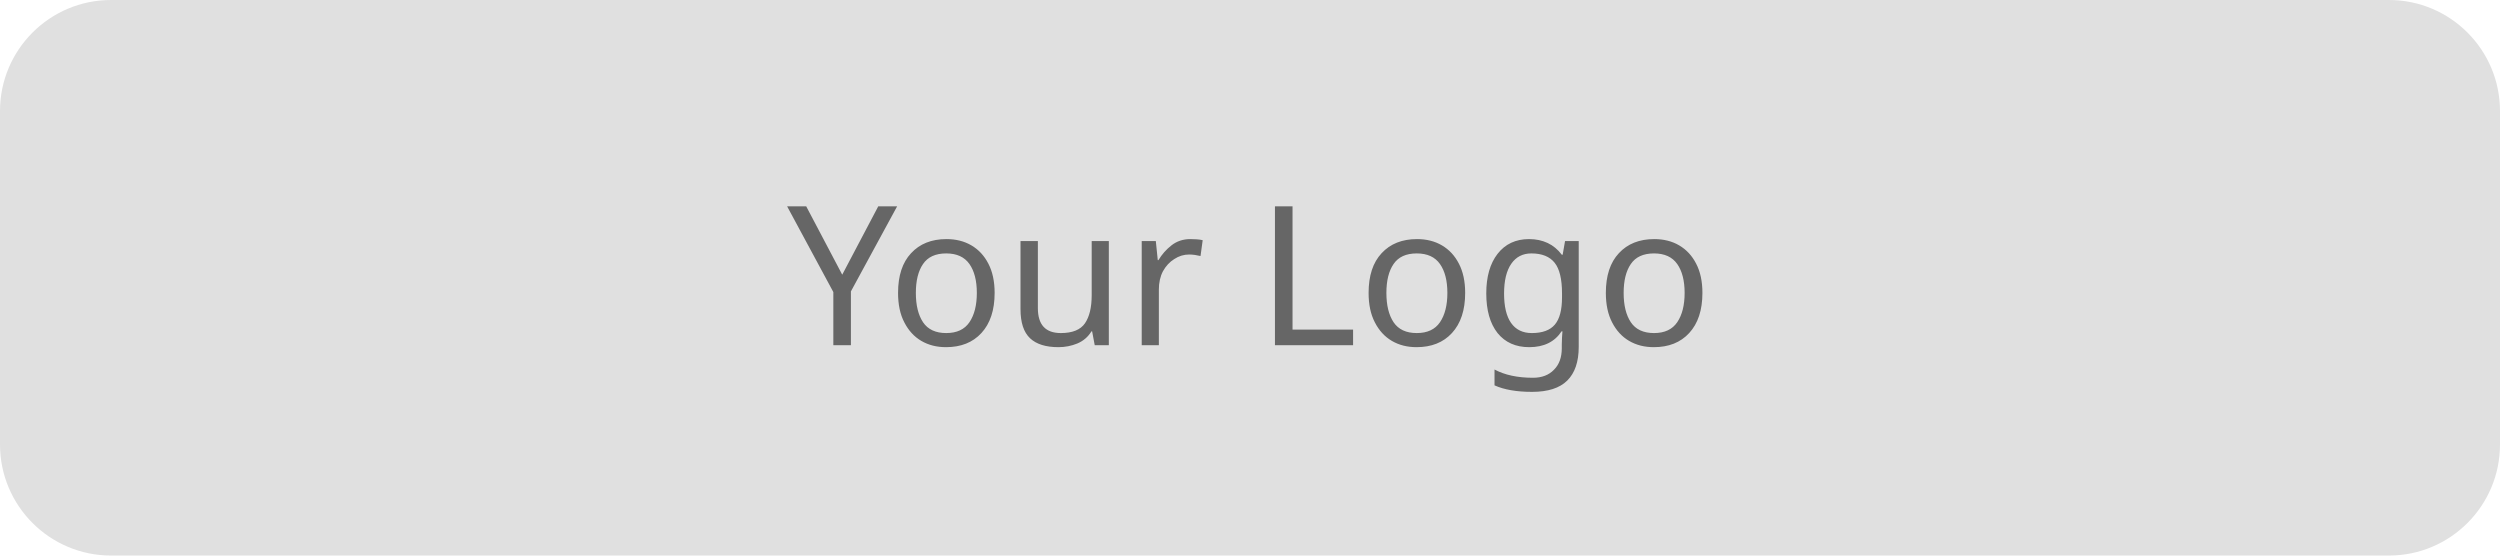
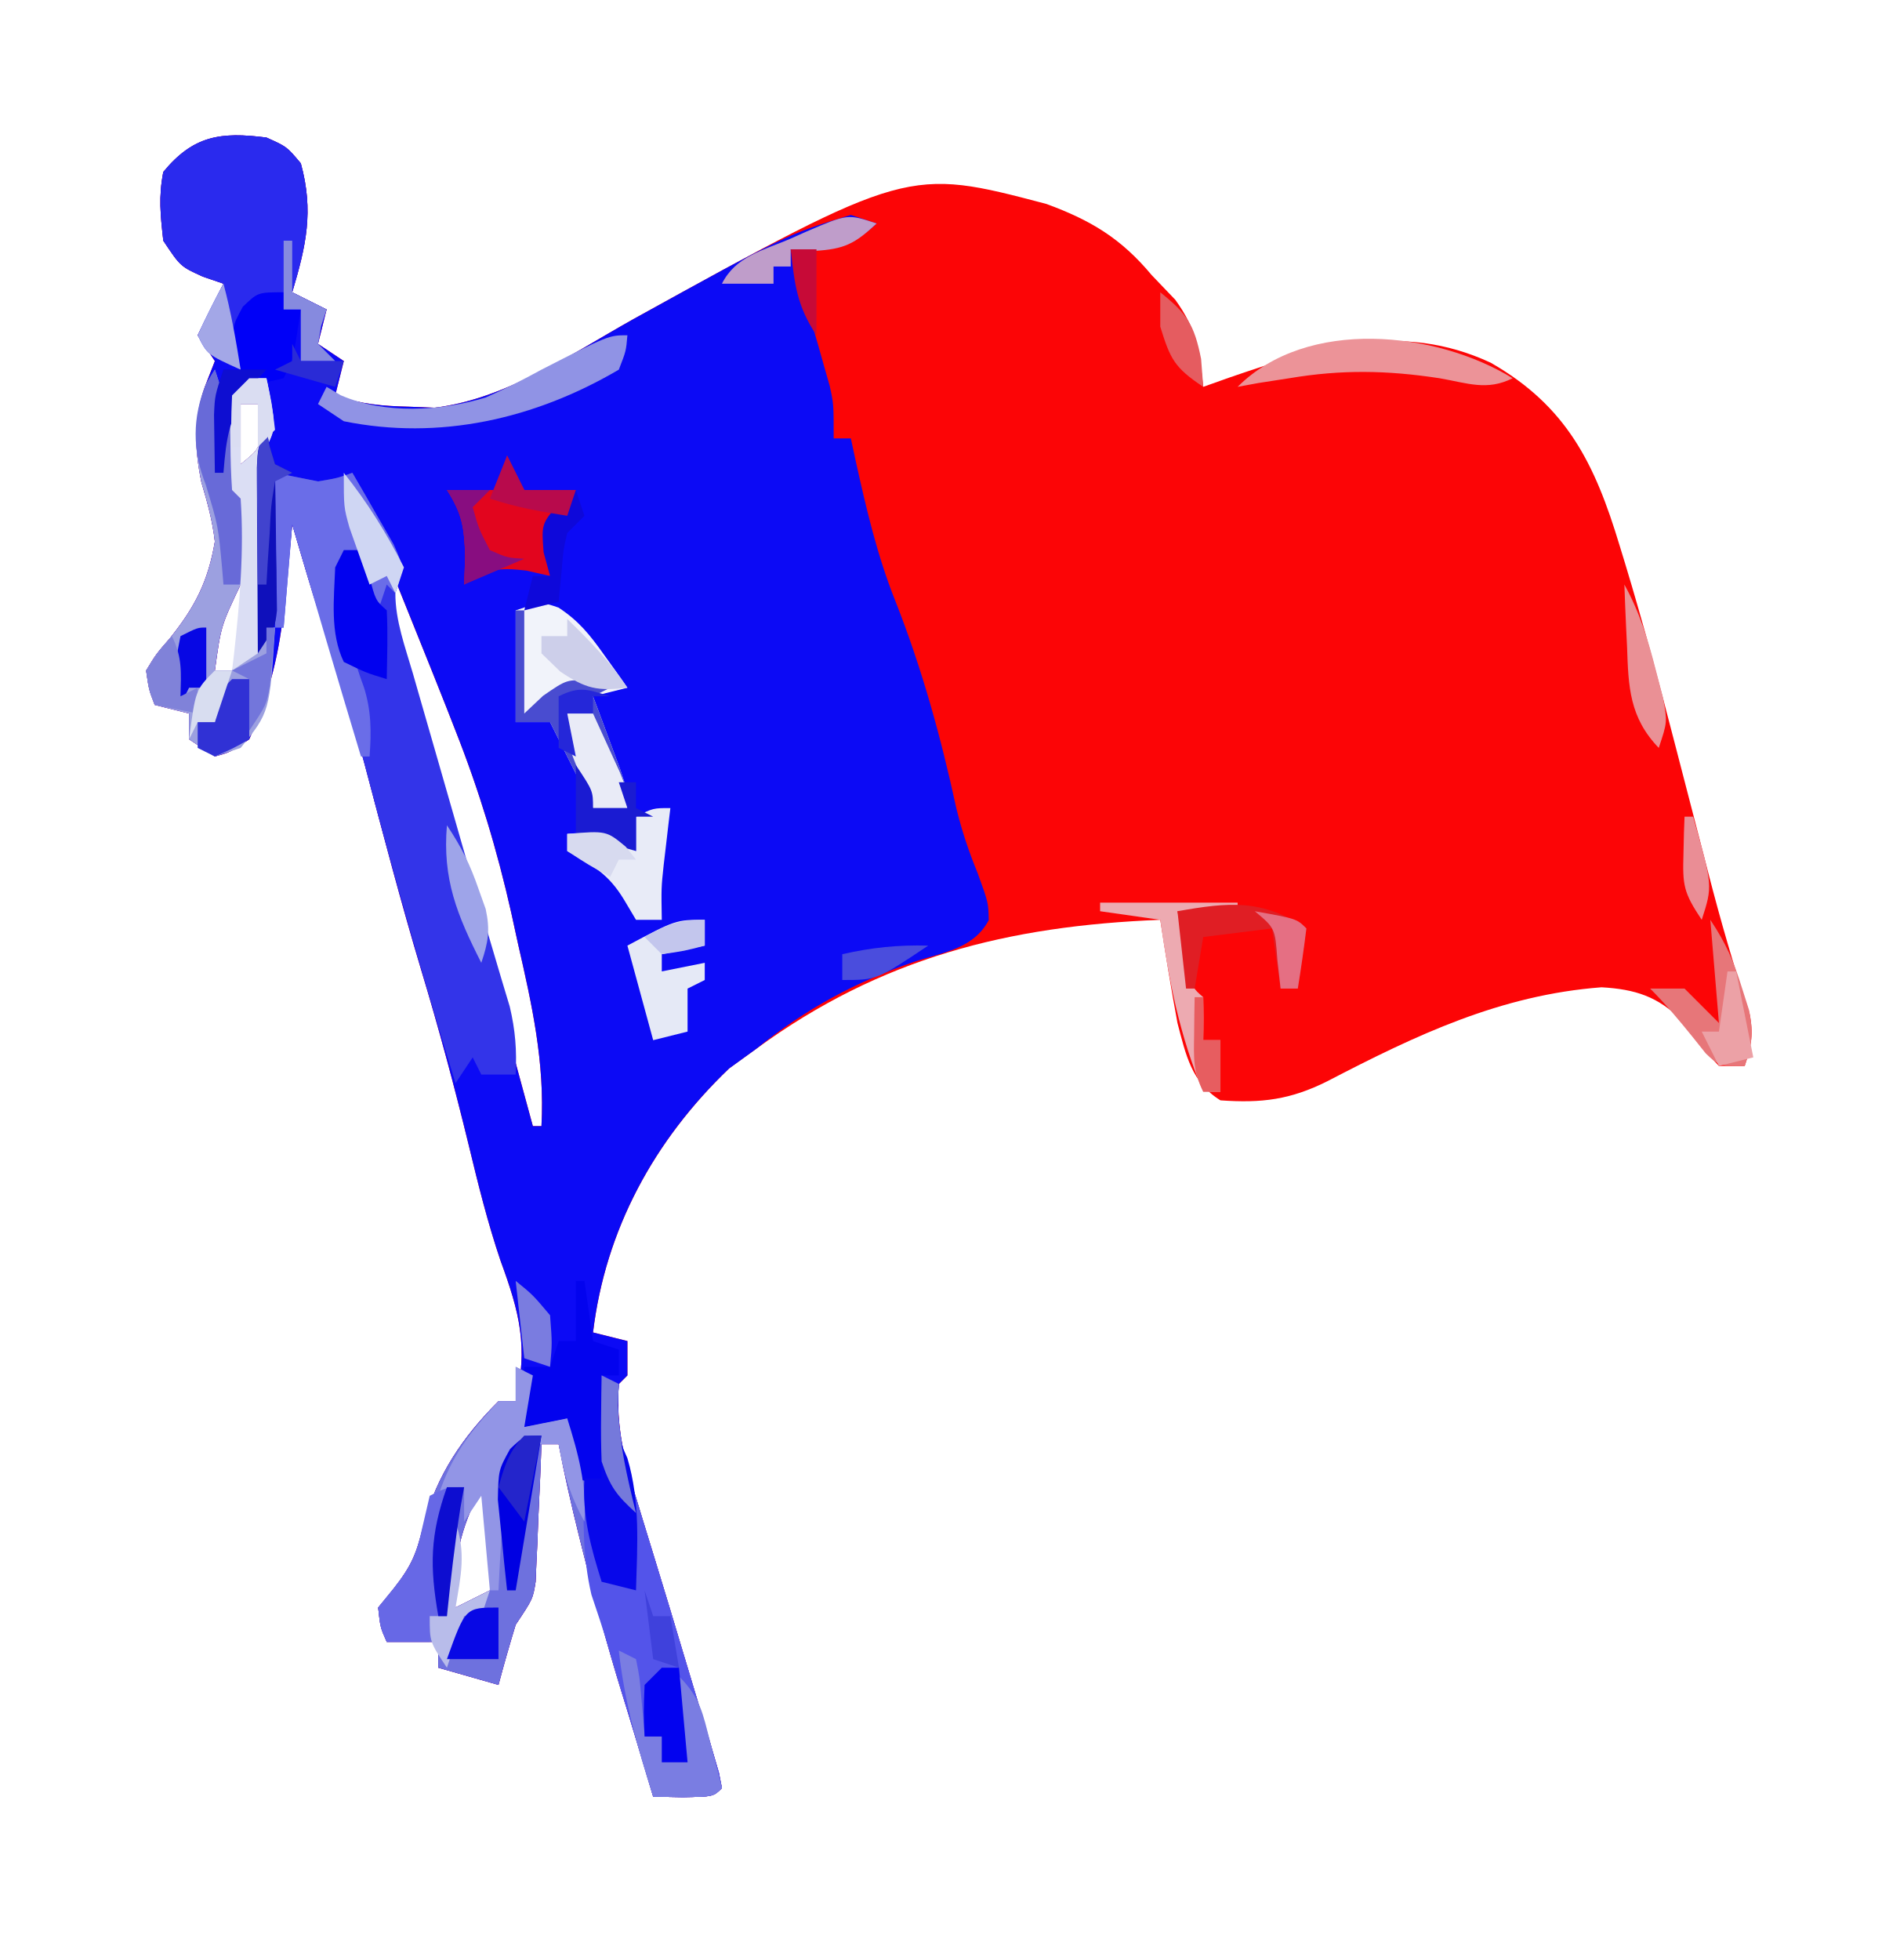
- <svg xmlns="http://www.w3.org/2000/svg" width="180" height="40" viewBox="0 0 180 40" fill="none">
-   <rect width="180" height="40" rx="8" fill="#E0E0E0" />
-   <text x="50%" y="50%" dominant-baseline="middle" text-anchor="middle" font-family="sans-serif" font-size="14" fill="#666666">Your Logo</text>
+ <svg xmlns="http://www.w3.org/2000/svg" version="1.1" width="221" height="228">
+   <path d="M0 0 C2.375 1.062 2.375 1.062 4 3 C5.534 8.587 4.609 12.606 3 18 C4.32 18.66 5.64 19.32 7 20 C6.67 21.32 6.34 22.64 6 24 C6.99 24.66 7.98 25.32 9 26 C8.67 27.32 8.34 28.64 8 30 C11.079 31.026 13.393 31.233 16.625 31.312 C17.607 31.35 18.59 31.387 19.602 31.426 C27.971 30.377 35.446 25.183 42.688 21.125 C74.647 3.486 74.647 3.486 90.746 7.723 C95.898 9.613 99.436 11.723 103 16 C104.361 17.423 104.361 17.423 105.75 18.875 C108.302 22.419 108.536 24.729 109 29 C110.016 28.639 111.032 28.278 112.078 27.906 C122.389 24.372 131.997 21.344 142.438 26.188 C151.291 31.238 154.566 37.931 157.438 47.438 C157.653 48.14 157.868 48.842 158.09 49.566 C160.242 56.663 162.148 63.82 164 71 C164.755 73.92 165.512 76.839 166.27 79.758 C166.784 81.74 167.296 83.722 167.806 85.705 C169.215 91.143 170.748 96.492 172.545 101.815 C173.05 104.24 172.783 105.676 172 108 C171.01 108 170.02 108 169 108 C167.389 106.353 166.08 104.566 164.695 102.727 C161.934 99.915 159.238 99.071 155.344 98.848 C143.611 99.734 133.791 104.393 123.461 109.766 C119.15 111.928 115.805 112.343 111 112 C107.628 109.907 106.977 106.712 106 103 C105.261 99.01 104.61 95.011 104 91 C86.325 91.7 71.503 95.4 57 106 C55.969 106.743 54.938 107.485 53.875 108.25 C45.134 116.611 39.437 127.023 38 139 C39.32 139.33 40.64 139.66 42 140 C42 141.32 42 142.64 42 144 C41.67 144.33 41.34 144.66 41 145 C40.632 149.878 41.674 154.022 43.125 158.625 C43.345 159.348 43.565 160.071 43.792 160.815 C44.268 162.377 44.747 163.938 45.229 165.499 C46.32 169.04 47.385 172.59 48.449 176.14 C48.974 177.894 49.502 179.647 50.032 181.399 C50.274 182.202 50.516 183.005 50.766 183.832 C51.087 184.895 51.087 184.895 51.415 185.98 C51.705 186.98 51.705 186.98 52 188 C52.211 188.725 52.422 189.451 52.64 190.198 C52.759 190.793 52.877 191.387 53 192 C52 193 52 193 48.438 193.062 C47.303 193.042 46.169 193.021 45 193 C44.283 190.61 43.566 188.219 42.852 185.828 C42.333 184.107 41.809 182.388 41.273 180.672 C39.637 175.384 38.219 170.056 36.875 164.688 C36.704 164.005 36.534 163.323 36.358 162.621 C35.486 159.095 34.676 155.569 34 152 C33.34 152 32.68 152 32 152 C31.951 153.265 31.902 154.529 31.852 155.832 C31.777 157.492 31.701 159.152 31.625 160.812 C31.594 161.646 31.563 162.479 31.531 163.338 C31.493 164.14 31.454 164.943 31.414 165.77 C31.383 166.508 31.351 167.246 31.319 168.007 C31 170 31 170 29 173 C28.292 175.321 27.62 177.654 27 180 C24.69 179.34 22.38 178.68 20 178 C20 177.01 20 176.02 20 175 C18.02 175 16.04 175 14 175 C13.25 173.312 13.25 173.312 13 171 C13.578 170.299 14.155 169.597 14.75 168.875 C16.978 166.029 17.476 164.647 18.312 161.25 C19.855 155.544 22.823 151.167 27 147 C27.66 147 28.32 147 29 147 C30.469 140.634 29.464 136.718 27.238 130.652 C25.748 126.257 24.649 121.822 23.562 117.312 C21.889 110.438 20.067 103.646 18.02 96.874 C15.667 89.022 13.586 81.098 11.499 73.171 C10.043 67.689 8.499 62.281 6.656 56.917 C5.809 54.442 5.054 51.945 4.312 49.438 C4.061 48.591 3.81 47.744 3.551 46.871 C3.369 46.254 3.187 45.636 3 45 C2.836 46.702 2.836 46.702 2.668 48.438 C2.508 49.958 2.348 51.479 2.188 53 C2.117 53.744 2.047 54.488 1.975 55.254 C1.394 60.595 0.179 65.075 -2 70 C-4.188 71.5 -4.188 71.5 -6 72 C-6.99 71.34 -7.98 70.68 -9 70 C-9 69.01 -9 68.02 -9 67 C-10.32 66.67 -11.64 66.34 -13 66 C-13.676 64.238 -13.676 64.238 -14 62 C-12.855 60.105 -12.855 60.105 -11.188 58.188 C-8.304 54.58 -6.787 51.635 -6 47 C-6.284 44.558 -6.86 42.467 -7.562 40.125 C-8.422 35.949 -8.496 32.213 -6.875 28.25 C-6.586 27.508 -6.298 26.765 -6 26 C-6.66 25.01 -7.32 24.02 -8 23 C-7.01 21.02 -6.02 19.04 -5 17 C-5.784 16.732 -6.567 16.464 -7.375 16.188 C-10 15 -10 15 -12 12 C-12.335 8.984 -12.56 6.901 -12 4 C-8.498 -0.245 -5.335 -0.679 0 0 Z M-3 31 C-3 33.31 -3 35.62 -3 38 C-0.713 36.161 -0.713 36.161 -0.875 33.375 C-0.937 32.199 -0.937 32.199 -1 31 C-1.66 31 -2.32 31 -3 31 Z M13 49 C14.377 56.852 16.492 64.38 18.812 72 C19.532 74.395 20.251 76.791 20.969 79.188 C21.491 80.93 21.491 80.93 22.023 82.707 C24.12 89.776 26.064 96.886 28 104 C28.32 105.168 28.639 106.336 28.969 107.539 C29.649 110.025 30.326 112.512 31 115 C31.33 115 31.66 115 32 115 C32.402 107.592 30.898 100.887 29.25 93.688 C28.997 92.528 28.745 91.368 28.484 90.174 C26.842 82.871 24.75 75.958 22 69 C21.648 68.099 21.296 67.199 20.933 66.271 C19.884 63.613 18.82 60.962 17.75 58.312 C17.386 57.408 17.023 56.504 16.648 55.572 C15.767 53.381 14.884 51.19 14 49 C13.67 49 13.34 49 13 49 Z M-3 52 C-5.29 56.812 -5.29 56.812 -6 62 C-5.34 62 -4.68 62 -4 62 C-2.396 58.492 -1.78 55.856 -2 52 C-2.33 52 -2.66 52 -3 52 Z M25 157 C22.566 161.97 21.654 165.346 22 171 C23.32 170.34 24.64 169.68 26 169 C26 165.04 26 161.08 26 157 C25.67 157 25.34 157 25 157 Z " fill="#FC0506" transform="translate(31,16)" />
+   <path d="M0 0 C2.375 1.062 2.375 1.062 4 3 C5.534 8.587 4.609 12.606 3 18 C4.32 18.66 5.64 19.32 7 20 C6.67 21.32 6.34 22.64 6 24 C6.99 24.66 7.98 25.32 9 26 C8.67 27.32 8.34 28.64 8 30 C11.079 31.026 13.393 31.233 16.625 31.312 C17.607 31.35 18.59 31.387 19.602 31.426 C27.971 30.377 35.446 25.183 42.688 21.125 C60.446 11.32 60.446 11.32 68 9 C68.99 9.33 69.98 9.66 71 10 C67.638 13.103 65.474 13.147 61 13 C61.361 14.253 61.722 15.506 62.094 16.797 C62.563 18.448 63.032 20.099 63.5 21.75 C63.858 22.988 63.858 22.988 64.223 24.25 C64.448 25.049 64.674 25.848 64.906 26.672 C65.116 27.405 65.325 28.138 65.541 28.894 C66 31 66 31 66 35 C66.66 35 67.32 35 68 35 C68.182 35.846 68.364 36.691 68.551 37.562 C69.793 43.167 71.053 48.596 73.184 53.93 C76.285 61.795 78.481 69.76 80.27 78.012 C80.916 80.658 81.719 83.047 82.75 85.562 C84 89 84 89 84.043 91.039 C82.306 94.304 78.899 94.761 75.562 95.812 C68.487 98.244 62.859 101.277 57 106 C55.948 106.763 54.896 107.526 53.812 108.312 C45.095 116.643 39.432 127.068 38 139 C39.32 139.33 40.64 139.66 42 140 C42 141.32 42 142.64 42 144 C41.67 144.33 41.34 144.66 41 145 C40.632 149.878 41.674 154.022 43.125 158.625 C43.345 159.348 43.565 160.071 43.792 160.815 C44.268 162.377 44.747 163.938 45.229 165.499 C46.32 169.04 47.385 172.59 48.449 176.14 C48.974 177.894 49.502 179.647 50.032 181.399 C50.274 182.202 50.516 183.005 50.766 183.832 C51.087 184.895 51.087 184.895 51.415 185.98 C51.705 186.98 51.705 186.98 52 188 C52.211 188.725 52.422 189.451 52.64 190.198 C52.759 190.793 52.877 191.387 53 192 C52 193 52 193 48.438 193.062 C47.303 193.042 46.169 193.021 45 193 C44.283 190.61 43.566 188.219 42.852 185.828 C42.333 184.107 41.809 182.388 41.273 180.672 C39.637 175.384 38.219 170.056 36.875 164.688 C36.704 164.005 36.534 163.323 36.358 162.621 C35.486 159.095 34.676 155.569 34 152 C33.34 152 32.68 152 32 152 C31.951 153.265 31.902 154.529 31.852 155.832 C31.777 157.492 31.701 159.152 31.625 160.812 C31.594 161.646 31.563 162.479 31.531 163.338 C31.493 164.14 31.454 164.943 31.414 165.77 C31.383 166.508 31.351 167.246 31.319 168.007 C31 170 31 170 29 173 C28.292 175.321 27.62 177.654 27 180 C24.69 179.34 22.38 178.68 20 178 C20 177.01 20 176.02 20 175 C18.02 175 16.04 175 14 175 C13.25 173.312 13.25 173.312 13 171 C13.578 170.299 14.155 169.597 14.75 168.875 C16.978 166.029 17.476 164.647 18.312 161.25 C19.855 155.544 22.823 151.167 27 147 C27.66 147 28.32 147 29 147 C30.469 140.634 29.464 136.718 27.238 130.652 C25.748 126.257 24.649 121.822 23.562 117.312 C21.889 110.438 20.067 103.646 18.02 96.874 C15.667 89.022 13.586 81.098 11.499 73.171 C10.043 67.689 8.499 62.281 6.656 56.917 C5.809 54.442 5.054 51.945 4.312 49.438 C4.061 48.591 3.81 47.744 3.551 46.871 C3.369 46.254 3.187 45.636 3 45 C2.836 46.702 2.836 46.702 2.668 48.438 C2.508 49.958 2.348 51.479 2.188 53 C2.117 53.744 2.047 54.488 1.975 55.254 C1.394 60.595 0.179 65.075 -2 70 C-4.188 71.5 -4.188 71.5 -6 72 C-6.99 71.34 -7.98 70.68 -9 70 C-9 69.01 -9 68.02 -9 67 C-10.32 66.67 -11.64 66.34 -13 66 C-13.676 64.238 -13.676 64.238 -14 62 C-12.855 60.105 -12.855 60.105 -11.188 58.188 C-8.304 54.58 -6.787 51.635 -6 47 C-6.284 44.558 -6.86 42.467 -7.562 40.125 C-8.422 35.949 -8.496 32.213 -6.875 28.25 C-6.586 27.508 -6.298 26.765 -6 26 C-6.66 25.01 -7.32 24.02 -8 23 C-7.01 21.02 -6.02 19.04 -5 17 C-5.784 16.732 -6.567 16.464 -7.375 16.188 C-10 15 -10 15 -12 12 C-12.335 8.984 -12.56 6.901 -12 4 C-8.498 -0.245 -5.335 -0.679 0 0 Z M-3 31 C-3 33.31 -3 35.62 -3 38 C-0.713 36.161 -0.713 36.161 -0.875 33.375 C-0.937 32.199 -0.937 32.199 -1 31 C-1.66 31 -2.32 31 -3 31 Z M13 49 C14.377 56.852 16.492 64.38 18.812 72 C19.532 74.395 20.251 76.791 20.969 79.188 C21.491 80.93 21.491 80.93 22.023 82.707 C24.12 89.776 26.064 96.886 28 104 C28.32 105.168 28.639 106.336 28.969 107.539 C29.649 110.025 30.326 112.512 31 115 C31.33 115 31.66 115 32 115 C32.402 107.592 30.898 100.887 29.25 93.688 C28.997 92.528 28.745 91.368 28.484 90.174 C26.842 82.871 24.75 75.958 22 69 C21.648 68.099 21.296 67.199 20.933 66.271 C19.884 63.613 18.82 60.962 17.75 58.312 C17.386 57.408 17.023 56.504 16.648 55.572 C15.767 53.381 14.884 51.19 14 49 C13.67 49 13.34 49 13 49 Z M-3 52 C-5.29 56.812 -5.29 56.812 -6 62 C-5.34 62 -4.68 62 -4 62 C-2.396 58.492 -1.78 55.856 -2 52 C-2.33 52 -2.66 52 -3 52 Z M25 157 C22.566 161.97 21.654 165.346 22 171 C23.32 170.34 24.64 169.68 26 169 C26 165.04 26 161.08 26 157 C25.67 157 25.34 157 25 157 Z " fill="#0C0AF5" transform="translate(31,16)" />
+   <path d="M0 0 C0.66 0.33 1.32 0.66 2 1 C1.67 2.98 1.34 4.96 1 7 C2.65 6.67 4.3 6.34 6 6 C6.33 8.31 6.66 10.62 7 13 C7.99 13 8.98 13 10 13 C10 9.04 10 5.08 10 1 C10.66 1.33 11.32 1.66 12 2 C11.956 2.833 11.912 3.665 11.867 4.523 C12.018 8.471 12.948 11.89 14.125 15.625 C14.345 16.348 14.565 17.071 14.792 17.815 C15.268 19.377 15.747 20.938 16.229 22.499 C17.32 26.04 18.385 29.59 19.449 33.14 C19.974 34.894 20.502 36.647 21.032 38.399 C21.274 39.202 21.516 40.005 21.766 40.832 C21.98 41.541 22.194 42.25 22.415 42.98 C22.705 43.98 22.705 43.98 23 45 C23.211 45.725 23.422 46.451 23.64 47.198 C23.759 47.793 23.877 48.387 24 49 C23 50 23 50 19.438 50.062 C18.303 50.042 17.169 50.021 16 50 C15.283 47.61 14.566 45.219 13.852 42.828 C13.333 41.107 12.809 39.388 12.273 37.672 C10.637 32.384 9.219 27.056 7.875 21.688 C7.704 21.005 7.534 20.323 7.358 19.621 C6.486 16.095 5.676 12.569 5 9 C4.34 9 3.68 9 3 9 C2.951 10.265 2.902 11.529 2.852 12.832 C2.777 14.492 2.701 16.152 2.625 17.812 C2.579 19.063 2.579 19.063 2.531 20.338 C2.493 21.14 2.454 21.943 2.414 22.77 C2.383 23.508 2.351 24.246 2.319 25.007 C2 27 2 27 0 30 C-0.708 32.321 -1.38 34.654 -2 37 C-4.31 36.34 -6.62 35.68 -9 35 C-9 34.01 -9 33.02 -9 32 C-10.98 32 -12.96 32 -15 32 C-15.75 30.312 -15.75 30.312 -16 28 C-15.422 27.299 -14.845 26.598 -14.25 25.875 C-12.022 23.029 -11.524 21.647 -10.688 18.25 C-9.145 12.544 -6.177 8.167 -2 4 C-1.34 4 -0.68 4 0 4 C0 2.68 0 1.36 0 0 Z M-4 14 C-6.434 18.97 -7.346 22.346 -7 28 C-5.68 27.34 -4.36 26.68 -3 26 C-3 22.04 -3 18.08 -3 14 C-3.33 14 -3.66 14 -4 14 Z " fill="#6E71DE" transform="translate(60,159)" />
+   <path d="M0 0 C2.475 0.495 2.475 0.495 5 1 C7.232 0.631 7.232 0.631 9 0 C10.033 1.764 11.051 3.536 12.062 5.312 C12.631 6.299 13.199 7.285 13.785 8.301 C15 11 15 11 14 14 C14 17.243 15.15 20.265 16.047 23.359 C16.259 24.1 16.472 24.841 16.691 25.604 C17.375 27.987 18.062 30.368 18.75 32.75 C19.198 34.309 19.646 35.867 20.094 37.426 C20.423 38.573 20.423 38.573 20.76 39.743 C21.201 41.277 21.641 42.811 22.081 44.346 C23.11 47.932 24.15 51.514 25.221 55.088 C25.586 56.322 25.952 57.556 26.328 58.828 C26.652 59.905 26.976 60.982 27.31 62.091 C27.965 64.853 28.14 67.176 28 70 C26.68 70 25.36 70 24 70 C23.505 69.01 23.505 69.01 23 68 C22.34 68.99 21.68 69.98 21 71 C17.222 58.74 13.707 46.433 10.449 34.024 C9.013 28.592 7.483 23.237 5.658 17.923 C4.311 13.989 3.179 9.987 2 6 C1.67 9.96 1.34 13.92 1 18 C0.67 18 0.34 18 0 18 C0 12.06 0 6.12 0 0 Z " fill="#3334E9" transform="translate(32,55)" />
+   <path d="M0 0 C2.375 1.062 2.375 1.062 4 3 C5.534 8.587 4.609 12.606 3 18 C4.32 18.66 5.64 19.32 7 20 C6.794 20.619 6.588 21.238 6.375 21.875 C6.251 22.576 6.128 23.277 6 24 C6.66 24.66 7.32 25.32 8 26 C6.68 26 5.36 26 4 26 C4 24.02 4 22.04 4 20 C3.34 20 2.68 20 2 20 C2 19.34 2 18.68 2 18 C-0.064 18.487 -0.064 18.487 -2 20 C-2.819 23.562 -2.819 23.562 -3 27 C-6.875 25.25 -6.875 25.25 -8 23 C-7.066 20.969 -6.068 18.965 -5 17 C-5.784 16.732 -6.567 16.464 -7.375 16.188 C-10 15 -10 15 -12 12 C-12.335 8.984 -12.56 6.901 -12 4 C-8.498 -0.245 -5.335 -0.679 0 0 Z " fill="#2A2AEE" transform="translate(31,16)" />
+   <path d="M0 0 C1 3 1 3 1 5 C1.454 4.34 1.907 3.68 2.375 3 C2.911 2.34 3.447 1.68 4 1 C4.66 1 5.32 1 6 1 C7.125 6.75 7.125 6.75 6 9 C5.916 10.594 5.893 12.192 5.902 13.789 C5.906 14.73 5.909 15.671 5.912 16.641 C5.92 17.625 5.929 18.61 5.938 19.625 C5.942 20.618 5.947 21.61 5.951 22.633 C5.963 25.089 5.979 27.544 6 30 C6.33 30 6.66 30 7 30 C6.378 39.842 6.378 39.842 3 44 C1.515 44.495 1.515 44.495 0 45 C-0.99 44.34 -1.98 43.68 -3 43 C-3 42.01 -3 41.02 -3 40 C-4.32 39.67 -5.64 39.34 -7 39 C-7.676 37.238 -7.676 37.238 -8 35 C-6.855 33.105 -6.855 33.105 -5.188 31.188 C-2.304 27.58 -0.787 24.635 0 20 C-0.284 17.558 -0.86 15.467 -1.562 13.125 C-2.533 8.411 -2.643 4.13 0 0 Z M3 4 C3 6.31 3 8.62 3 11 C5.287 9.161 5.287 9.161 5.125 6.375 C5.063 5.199 5.063 5.199 5 4 C4.34 4 3.68 4 3 4 Z M3 25 C0.71 29.812 0.71 29.812 0 35 C0.66 35 1.32 35 2 35 C3.604 31.492 4.22 28.856 4 25 C3.67 25 3.34 25 3 25 Z " fill="#9CA0E0" transform="translate(25,43)" />
+   <path d="M0 0 C0.66 0.33 1.32 0.66 2 1 C1.956 1.833 1.912 2.665 1.867 3.523 C2.018 7.471 2.948 10.89 4.125 14.625 C4.345 15.348 4.565 16.071 4.792 16.815 C5.268 18.377 5.747 19.938 6.229 21.499 C7.32 25.04 8.385 28.59 9.449 32.14 C9.974 33.894 10.502 35.647 11.032 37.399 C11.274 38.202 11.516 39.005 11.766 39.832 C12.087 40.895 12.087 40.895 12.415 41.98 C12.608 42.646 12.801 43.313 13 44 C13.211 44.725 13.422 45.451 13.64 46.198 C13.818 47.09 13.818 47.09 14 48 C13 49 13 49 9.438 49.062 C8.303 49.042 7.169 49.021 6 49 C5.286 46.621 4.573 44.242 3.859 41.863 C3.308 40.027 2.756 38.191 2.203 36.355 C1.696 34.672 1.194 32.987 0.695 31.301 C0.107 29.355 -0.534 27.425 -1.188 25.5 C-2.243 20.952 -2.168 16.645 -2 12 C-1.34 12 -0.68 12 0 12 C0 8.04 0 4.08 0 0 Z " fill="#5354EA" transform="translate(70,160)" />
+   <path d="M0 0 C2.357 1.544 3.639 3.153 5.266 5.445 C5.786 6.17 6.307 6.894 6.844 7.641 C7.424 8.472 7.424 8.472 8.016 9.32 C6.696 9.65 5.376 9.98 4.016 10.32 C4.449 11.477 4.449 11.477 4.891 12.656 C5.262 13.659 5.633 14.662 6.016 15.695 C6.572 17.192 6.572 17.192 7.141 18.719 C8.016 21.32 8.016 21.32 8.016 23.32 C6.696 23.32 5.376 23.32 4.016 23.32 C1.516 18.32 1.516 18.32 -0.984 13.32 C-2.304 13.32 -3.624 13.32 -4.984 13.32 C-4.984 9.03 -4.984 4.74 -4.984 0.32 C-1.984 -0.68 -1.984 -0.68 0 0 Z " fill="#F1F3FA" transform="translate(64.98438,70.67969)" />
+   <path d="M0 0 C2.475 0.495 2.475 0.495 5 1 C7.232 0.631 7.232 0.631 9 0 C10.033 1.764 11.051 3.536 12.062 5.312 C12.631 6.299 13.199 7.285 13.785 8.301 C15 11 15 11 14 14 C13.67 13.67 13.34 13.34 13 13 C12.67 13.99 12.34 14.98 12 16 C10 14 10 14 9.875 11.375 C9.916 10.591 9.957 9.807 10 9 C9.34 9 8.68 9 8 9 C7.714 14.997 8.238 19.309 10.332 24.914 C11.21 27.656 11.219 30.147 11 33 C10.67 33 10.34 33 10 33 C7.284 24.014 4.644 15.007 2 6 C1.67 9.96 1.34 13.92 1 18 C0.67 18 0.34 18 0 18 C0 12.06 0 6.12 0 0 Z " fill="#6A6DE8" transform="translate(32,55)" />
+   <path d="M0 0 C0.33 0 0.66 0 1 0 C1.33 2.31 1.66 4.62 2 7 C2.99 7.33 3.98 7.66 5 8 C5 8.99 5 9.98 5 11 C4.34 11 3.68 11 3 11 C3.33 15.29 3.66 19.58 4 24 C2.68 23.67 1.36 23.34 0 23 C-0.33 20.69 -0.66 18.38 -1 16 C-2.65 16.33 -4.3 16.66 -6 17 C-6 14.69 -6 12.38 -6 10 C-5.01 10 -4.02 10 -3 10 C-2.67 9.01 -2.34 8.02 -2 7 C-1.34 7 -0.68 7 0 7 C0 4.69 0 2.38 0 0 Z " fill="#0303EE" transform="translate(67,149)" />
+   <path d="M0 0 C0.66 1.32 1.32 2.64 2 4 C3.98 4 5.96 4 8 4 C7 7 7 7 5 8 C5 9.98 5 11.96 5 14 C3.639 13.691 3.639 13.691 2.25 13.375 C-1.11 12.987 -2.241 13.196 -5 15 C-4.959 13.928 -4.918 12.855 -4.875 11.75 C-4.989 8.343 -5.213 6.793 -7 4 C-5.02 4 -3.04 4 -1 4 C-0.67 2.68 -0.34 1.36 0 0 Z " fill="#E2051E" transform="translate(59,53)" />
+   <path d="M0 0 C0.66 0.33 1.32 0.66 2 1 C1.67 2.98 1.34 4.96 1 7 C2.65 6.67 4.3 6.34 6 6 C7.292 10.12 8.263 13.668 8 18 C6.352 15.033 5.557 12.344 5 9 C3.68 9 2.36 9 1 9 C-1.425 12.637 -1.387 14.857 -1.625 19.188 C-1.737 21.096 -1.737 21.096 -1.852 23.043 C-1.901 24.019 -1.95 24.995 -2 26 C-2.33 26 -2.66 26 -3 26 C-3.33 22.37 -3.66 18.74 -4 15 C-4.99 16.485 -4.99 16.485 -6 18 C-6 16.68 -6 15.36 -6 14 C-6.99 14.33 -7.98 14.66 -9 15 C-7.511 10.399 -5.254 7.498 -2 4 C-1.34 4 -0.68 4 0 4 C0 2.68 0 1.36 0 0 Z " fill="#9295E6" transform="translate(60,159)" />
+   <path d="M0 0 C-0.144 0.804 -0.289 1.609 -0.438 2.438 C-1.097 6.614 -1.561 10.796 -2 15 C-2.66 15 -3.32 15 -4 15 C-4 15.99 -4 16.98 -4 18 C-5.65 18 -7.3 18 -9 18 C-9.75 16.312 -9.75 16.312 -10 14 C-9.402 13.258 -8.804 12.515 -8.188 11.75 C-6.068 9.085 -5.575 7.939 -4.875 4.75 C-4.442 2.894 -4.442 2.894 -4 1 C-2 0 -2 0 0 0 Z " fill="#6768E6" transform="translate(54,173)" />
+   <path d="M0 0 C0.33 0 0.66 0 1 0 C1 3.96 1 7.92 1 12 C1.722 11.319 2.444 10.639 3.188 9.938 C6 8 6 8 8.812 8.25 C9.534 8.498 10.256 8.745 11 9 C10.01 9.495 10.01 9.495 9 10 C9.433 11.156 9.433 11.156 9.875 12.336 C10.246 13.339 10.617 14.342 11 15.375 C11.557 16.872 11.557 16.872 12.125 18.398 C13 21 13 21 13 23 C11.68 23 10.36 23 9 23 C7.333 19.667 5.667 16.333 4 13 C2.68 13 1.36 13 0 13 C0 8.71 0 4.42 0 0 Z " fill="#494CD0" transform="translate(60,71)" />
+   <path d="M0 0 C0.66 0.33 1.32 0.66 2 1 C1.959 1.866 1.917 2.732 1.875 3.625 C1.817 6.942 1.817 6.942 3 9.625 C4.506 14.708 4.153 19.736 4 25 C2.68 24.67 1.36 24.34 0 24 C-1.292 19.88 -2.263 16.332 -2 12 C-1.34 12 -0.68 12 0 12 C0 8.04 0 4.08 0 0 Z " fill="#0707EA" transform="translate(70,160)" />
+   <path d="M0 0 C0 0.66 0 1.32 0 2 C0.66 2 1.32 2 2 2 C1.125 7.75 1.125 7.75 0 10 C-1.207 10.278 -1.207 10.278 -2.438 10.562 C-5.162 11.724 -5.162 11.724 -5.773 14.129 C-6.267 16.415 -6.681 18.684 -7 21 C-7.33 21 -7.66 21 -8 21 C-8.027 19.563 -8.046 18.125 -8.062 16.688 C-8.074 15.887 -8.086 15.086 -8.098 14.262 C-8 12 -8 12 -7 9 C-6.34 9 -5.68 9 -5 9 C-5.227 8.258 -5.454 7.515 -5.688 6.75 C-6 4 -6 4 -4.75 1.688 C-3 0 -3 0 0 0 Z " fill="#0000F7" transform="translate(33,34)" />
+   <path d="M0 0 C-0.156 1.836 -0.156 1.836 -1 4 C-10.771 9.742 -21.866 12.263 -33 10 C-33.99 9.34 -34.98 8.68 -36 8 C-35.67 7.34 -35.34 6.68 -35 6 C-34.457 6.322 -33.915 6.645 -33.355 6.977 C-28.225 9.206 -21.787 8.843 -16.496 7.242 C-14.264 6.256 -12.138 5.174 -10 4 C-2.176 0 -2.176 0 0 0 Z " fill="#9093E5" transform="translate(73,39)" />
+   <path d="M0 0 C0.99 0.495 0.99 0.495 2 1 C2.414 3.066 2.414 3.066 2.625 5.562 C2.7 6.389 2.775 7.215 2.852 8.066 C2.925 9.024 2.925 9.024 3 10 C3.66 10 4.32 10 5 10 C5.99 11.485 5.99 11.485 7 13 C7 9.7 7 6.4 7 3 C9.463 5.463 9.768 7.274 10.625 10.625 C10.885 11.628 11.146 12.631 11.414 13.664 C11.607 14.435 11.801 15.206 12 16 C11 17 11 17 7.438 17.062 C6.303 17.042 5.169 17.021 4 17 C2.19 11.342 0.643 5.913 0 0 Z " fill="#7A7DE2" transform="translate(72,192)" />
+   <path d="M0 0 C0 0.99 0 1.98 0 3 C-1.65 3.33 -3.3 3.66 -5 4 C-5 4.66 -5 5.32 -5 6 C-3.35 5.67 -1.7 5.34 0 5 C0 5.66 0 6.32 0 7 C-0.99 7.495 -0.99 7.495 -2 8 C-2 9.65 -2 11.3 -2 13 C-3.32 13.33 -4.64 13.66 -6 14 C-6.99 10.37 -7.98 6.74 -9 3 C-3.375 0 -3.375 0 0 0 Z " fill="#E5E9F6" transform="translate(82,107)" />
+   <path d="M0 0 C0.33 0.99 0.66 1.98 1 3 C1.33 3.66 1.66 4.32 2 5 C2.308 7.331 2.509 9.662 2.719 12.004 C2.795 13.996 2.795 13.996 4 15 C4.136 18.663 4.165 21.506 3 25 C2.34 25 1.68 25 1 25 C0.927 24.112 0.927 24.112 0.852 23.207 C0.391 18.179 0.391 18.179 -1.062 13.375 C-2.644 9.368 -2.633 5.543 -1 1.562 C-0.67 1.047 -0.34 0.531 0 0 Z " fill="#686AD8" transform="translate(25,43)" />
+   <path d="M0 0 C-0.072 0.603 -0.144 1.207 -0.219 1.828 C-0.312 2.627 -0.404 3.427 -0.5 4.25 C-0.593 5.039 -0.686 5.828 -0.781 6.641 C-1.062 9.269 -1.062 9.269 -1 13 C-1.99 13 -2.98 13 -4 13 C-4.454 12.237 -4.907 11.474 -5.375 10.688 C-7.222 7.633 -8.951 6.731 -12 5 C-12 4.34 -12 3.68 -12 3 C-8.284 2.799 -7.228 2.848 -4 5 C-4 3.68 -4 2.36 -4 1 C-2 0 -2 0 0 0 Z " fill="#E8EBF7" transform="translate(78,94)" />
+   <path d="M0 0 C-2.989 1.494 -5.239 0.567 -8.5 0 C-14.622 -0.935 -19.915 -1.025 -26 0 C-27.196 0.186 -28.392 0.371 -29.625 0.562 C-30.801 0.779 -30.801 0.779 -32 1 C-23.899 -7.101 -8.898 -5.476 0 0 Z " fill="#EC9398" transform="translate(176,44)" />
+   <path d="M0 0 C0.66 0 1.32 0 2 0 C3.125 5.75 3.125 5.75 2 8 C1.882 9.789 1.821 11.582 1.789 13.375 C1.761 14.442 1.732 15.51 1.703 16.609 C1.651 18.87 1.607 21.13 1.57 23.391 C1.539 24.458 1.508 25.525 1.477 26.625 C1.457 27.607 1.437 28.59 1.417 29.602 C1.279 30.393 1.142 31.185 1 32 C0.01 32.66 -0.98 33.32 -2 34 C-1.928 33.394 -1.856 32.788 -1.781 32.164 C-1.113 26.13 -0.583 20.072 -1 14 C-1.33 13.67 -1.66 13.34 -2 13 C-2.125 11.191 -2.176 9.376 -2.188 7.562 C-2.202 6.574 -2.216 5.585 -2.23 4.566 C-2 2 -2 2 0 0 Z M-1 3 C-1 5.31 -1 7.62 -1 10 C1.287 8.161 1.287 8.161 1.125 5.375 C1.063 4.199 1.063 4.199 1 3 C0.34 3 -0.32 3 -1 3 Z " fill="#DBDEF4" transform="translate(29,44)" />
+   <path d="M0 0 C5.28 0 10.56 0 16 0 C16 0.33 16 0.66 16 1 C13.69 1 11.38 1 9 1 C9.308 2.48 9.622 3.959 9.938 5.438 C10.112 6.261 10.286 7.085 10.465 7.934 C10.808 9.977 10.808 9.977 12 11 C12.041 12.666 12.043 14.334 12 16 C12.66 16 13.32 16 14 16 C14 17.98 14 19.96 14 22 C13.34 22 12.68 22 12 22 C9.224 15.439 7.997 9.04 7 2 C4.69 1.67 2.38 1.34 0 1 C0 0.67 0 0.34 0 0 Z " fill="#EDAAB1" transform="translate(128,105)" />
+   <path d="M0 0 C0.66 0 1.32 0 2 0 C2.309 0.969 2.619 1.939 2.938 2.938 C3.695 5.841 3.695 5.841 5 7 C5.141 9.671 5.042 12.324 5 15 C2.562 14.25 2.562 14.25 0 13 C-1.621 9.633 -1.136 5.665 -1 2 C-0.67 1.34 -0.34 0.68 0 0 Z " fill="#0101EF" transform="translate(40,64)" />
+   <path d="M0 0 C1.842 2.763 2.722 4.807 3.688 7.938 C3.959 8.792 4.231 9.647 4.512 10.527 C5.021 13.105 4.849 14.544 4 17 C1 17 1 17 -0.535 15.539 C-1.039 14.907 -1.543 14.276 -2.062 13.625 C-3.661 11.649 -5.2 9.8 -7 8 C-5.68 8 -4.36 8 -3 8 C-1.68 9.32 -0.36 10.64 1 12 C0.67 8.04 0.34 4.08 0 0 Z " fill="#E77679" transform="translate(199,107)" />
+   <path d="M0 0 C-0.33 2.31 -0.66 4.62 -1 7 C-1.66 7 -2.32 7 -3 7 C-3.33 4.69 -3.66 2.38 -4 0 C-6.64 0.33 -9.28 0.66 -12 1 C-12.33 2.98 -12.66 4.96 -13 7 C-13.33 7 -13.66 7 -14 7 C-14.33 4.03 -14.66 1.06 -15 -2 C-8.974 -3.063 -5.17 -3.447 0 0 Z " fill="#E01E24" transform="translate(152,108)" />
+   <path d="M0 0 C0.124 0.639 0.247 1.279 0.375 1.938 C0.581 2.618 0.787 3.299 1 4 C1.66 4.33 2.32 4.66 3 5 C2.34 5 1.68 5 1 5 C1.023 6.265 1.046 7.529 1.07 8.832 C1.089 10.492 1.107 12.152 1.125 13.812 C1.15 15.063 1.15 15.063 1.176 16.338 C1.182 17.14 1.189 17.943 1.195 18.77 C1.206 19.508 1.216 20.246 1.227 21.007 C1 23 1 23 -1 26 C-1.029 22.042 -1.047 18.083 -1.062 14.125 C-1.071 12.997 -1.079 11.869 -1.088 10.707 C-1.091 9.631 -1.094 8.554 -1.098 7.445 C-1.103 6.45 -1.108 5.455 -1.114 4.43 C-1 2 -1 2 0 0 Z " fill="#0F10BB" transform="translate(31,50)" />
+   <path d="M0 0 C0.66 0 1.32 0 2 0 C2.33 3.63 2.66 7.26 3 11 C2.01 11 1.02 11 0 11 C0 10.01 0 9.02 0 8 C-0.66 8 -1.32 8 -2 8 C-2.125 5.125 -2.125 5.125 -2 2 C-1.34 1.34 -0.68 0.68 0 0 Z " fill="#0303EF" transform="translate(77,194)" />
+   <path d="M0 0 C0.99 0 1.98 0 3 0 C3.671 1.456 4.337 2.915 5 4.375 C5.557 5.593 5.557 5.593 6.125 6.836 C7 9 7 9 7 11 C5.68 11 4.36 11 3 11 C2.494 9.732 1.995 8.46 1.5 7.188 C1.222 6.48 0.943 5.772 0.656 5.043 C0 3 0 3 0 0 Z " fill="#E9EBF7" transform="translate(66,83)" />
+   <path d="M0 0 C-1 6 -2 12 -3 18 C-3.33 18 -3.66 18 -4 18 C-4.249 15.752 -4.474 13.502 -4.688 11.25 C-4.879 9.371 -4.879 9.371 -5.074 7.453 C-5 4 -5 4 -3.645 1.547 C-2 0 -2 0 0 0 Z " fill="#0000E2" transform="translate(63,167)" />
+   <path d="M0 0 C2 3 2 3 2 5 C3.32 5 4.64 5 6 5 C5.67 4.01 5.34 3.02 5 2 C5.66 2 6.32 2 7 2 C7 2.99 7 3.98 7 5 C7.66 5.33 8.32 5.66 9 6 C8.34 6 7.68 6 7 6 C7 7.32 7 8.64 7 10 C4.69 9.34 2.38 8.68 0 8 C0 5.36 0 2.72 0 0 Z " fill="#1A1BD2" transform="translate(67,89)" />
+   <path d="M0 0 C0.66 0 1.32 0 2 0 C2 2.31 2 4.62 2 7 C0.125 8.062 0.125 8.062 -2 9 C-2.66 8.67 -3.32 8.34 -4 8 C-4 7.01 -4 6.02 -4 5 C-3.34 5 -2.68 5 -2 5 C-1.783 4.041 -1.783 4.041 -1.562 3.062 C-1 1 -1 1 0 0 Z " fill="#3031D5" transform="translate(27,79)" />
+   <path d="M0 0 C2.648 2.578 4.944 4.916 7 8 C3.477 8.403 2.201 8.134 -0.812 6.125 C-1.534 5.424 -2.256 4.723 -3 4 C-3 3.34 -3 2.68 -3 2 C-2.01 2 -1.02 2 0 2 C0 1.34 0 0.68 0 0 Z " fill="#CDCFEA" transform="translate(66,72)" />
+   <path d="M0 0 C-2.551 2.354 -3.71 2.983 -7.25 3.188 C-8.611 3.095 -8.611 3.095 -10 3 C-10 3.66 -10 4.32 -10 5 C-10.66 5 -11.32 5 -12 5 C-12 5.66 -12 6.32 -12 7 C-13.98 7 -15.96 7 -18 7 C-16.418 3.835 -13.243 3.135 -10.125 1.812 C-9.487 1.527 -8.849 1.241 -8.191 0.947 C-3.367 -1.122 -3.367 -1.122 0 0 Z " fill="#BF9DCA" transform="translate(102,26)" />
+   <path d="M0 0 C1.231 3.694 0.644 6.206 0 10 C1.32 9.34 2.64 8.68 4 8 C3.67 8.99 3.34 9.98 3 11 C2.34 11 1.68 11 1 11 C0.34 12.98 -0.32 14.96 -1 17 C-3 14 -3 14 -3 11 C-2.34 11 -1.68 11 -1 11 C-1.012 10.374 -1.023 9.747 -1.035 9.102 C-1.044 8.284 -1.053 7.467 -1.062 6.625 C-1.074 5.813 -1.086 5.001 -1.098 4.164 C-1 2 -1 2 0 0 Z " fill="#B8BCEA" transform="translate(53,177)" />
+   <path d="M0 0 C1.796 3.254 2.774 6.466 3.688 10.062 C4.095 11.627 4.095 11.627 4.512 13.223 C5 16 5 16 4 19 C0.597 15.46 0.467 11.933 0.312 7.25 C0.278 6.553 0.244 5.855 0.209 5.137 C0.127 3.425 0.062 1.713 0 0 Z " fill="#EA9095" transform="translate(189,68)" />
+   <path d="M0 0 C0.33 0 0.66 0 1 0 C1 1.98 1 3.96 1 6 C2.32 6.66 3.64 7.32 5 8 C4.794 8.619 4.588 9.238 4.375 9.875 C4.251 10.576 4.128 11.277 4 12 C4.66 12.66 5.32 13.32 6 14 C4.68 14 3.36 14 2 14 C2 12.02 2 10.04 2 8 C1.34 8 0.68 8 0 8 C0 5.36 0 2.72 0 0 Z " fill="#868ADF" transform="translate(33,28)" />
+   <path d="M0 0 C0.33 0.99 0.66 1.98 1 3 C0.34 3.66 -0.32 4.32 -1 5 C-1.458 6.972 -1.458 6.972 -1.625 9.125 C-1.811 11.043 -1.811 11.043 -2 13 C-3.32 13.33 -4.64 13.66 -6 14 C-5.67 12.68 -5.34 11.36 -5 10 C-4.34 10 -3.68 10 -3 10 C-3.371 8.639 -3.371 8.639 -3.75 7.25 C-4 4 -4 4 -2.062 1.625 C-1.382 1.089 -0.701 0.552 0 0 Z " fill="#0E08DA" transform="translate(67,57)" />
+   <path d="M0 0 C1.65 0 3.3 0 5 0 C4.34 0.66 3.68 1.32 3 2 C3.703 4.51 3.703 4.51 5 7 C7.041 7.887 7.041 7.887 9 8 C5.535 9.485 5.535 9.485 2 11 C2.041 9.928 2.083 8.855 2.125 7.75 C2.011 4.343 1.787 2.793 0 0 Z " fill="#880D80" transform="translate(52,57)" />
+   <path d="M0 0 C0 1.98 0 3.96 0 6 C-1.98 6 -3.96 6 -6 6 C-3.846 0 -3.846 0 0 0 Z " fill="#0808E5" transform="translate(58,187)" />
+   <path d="M0 0 C0.66 0 1.32 0 2 0 C1.856 0.804 1.711 1.609 1.562 2.438 C0.903 6.614 0.439 10.796 0 15 C-0.33 15 -0.66 15 -1 15 C-2.016 9.209 -1.963 5.542 0 0 Z " fill="#0D0DD0" transform="translate(52,173)" />
+   <path d="M0 0 C2.779 3.473 4.985 7.041 7 11 C6.67 11.99 6.34 12.98 6 14 C5.67 13.34 5.34 12.68 5 12 C4.01 12.495 4.01 12.495 3 13 C2.492 11.586 1.994 10.169 1.5 8.75 C1.082 7.567 1.082 7.567 0.656 6.359 C0 4 0 4 0 0 Z " fill="#CFD6F3" transform="translate(40,55)" />
+   <path d="M0 0 C0.33 0 0.66 0 1 0 C1.66 3.3 2.32 6.6 3 10 C1.68 10.33 0.36 10.66 -1 11 C-1.66 9.68 -2.32 8.36 -3 7 C-2.34 7 -1.68 7 -1 7 C-0.67 4.69 -0.34 2.38 0 0 Z " fill="#ECA1A6" transform="translate(201,113)" />
+   <path d="M0 0 C0 2.31 0 4.62 0 7 C-0.66 7 -1.32 7 -2 7 C-2.33 7.66 -2.66 8.32 -3 9 C-3.33 8.67 -3.66 8.34 -4 8 C-3.688 4.5 -3.688 4.5 -3 1 C-1 0 -1 0 0 0 Z " fill="#0707E4" transform="translate(24,73)" />
+   <path d="M0 0 C0.99 0.495 0.99 0.495 2 1 C1.959 1.804 1.917 2.609 1.875 3.438 C2.028 7.797 2.95 11.78 4 16 C1.752 13.948 0.998 12.993 0 10 C-0.068 8.272 -0.085 6.542 -0.062 4.812 C-0.053 3.911 -0.044 3.01 -0.035 2.082 C-0.024 1.395 -0.012 0.708 0 0 Z " fill="#7579DB" transform="translate(70,160)" />
+   <path d="M0 0 C1.723 2.584 2.689 4.549 3.688 7.438 C3.959 8.199 4.231 8.961 4.512 9.746 C5.047 12.218 4.804 13.63 4 16 C1.182 10.451 -0.533 6.259 0 0 Z " fill="#9EA4E9" transform="translate(52,96)" />
+   <path d="M0 0 C1.231 2.463 1.072 4.28 1 7 C1.66 6.67 2.32 6.34 3 6 C3 6.99 3 7.98 3 9 C1.35 8.67 -0.3 8.34 -2 8 C-2.688 6.25 -2.688 6.25 -3 4 C-1.562 1.75 -1.562 1.75 0 0 Z " fill="#8082D9" transform="translate(20,74)" />
+   <path d="M0 0 C0.66 1.32 1.32 2.64 2 4 C3.98 4 5.96 4 8 4 C7.67 4.99 7.34 5.98 7 7 C3.877 6.514 1.004 6.001 -2 5 C-1.34 3.35 -0.68 1.7 0 0 Z " fill="#B80A4C" transform="translate(59,53)" />
+   <path d="M0 0 C0.124 0.639 0.247 1.279 0.375 1.938 C0.581 2.618 0.787 3.299 1 4 C1.66 4.33 2.32 4.66 3 5 C2.01 5.495 2.01 5.495 1 6 C0.531 8.816 0.531 8.816 0.375 12.062 C0.3 13.167 0.225 14.272 0.148 15.41 C0.099 16.265 0.05 17.119 0 18 C-0.33 18 -0.66 18 -1 18 C-1.027 15.375 -1.047 12.75 -1.062 10.125 C-1.071 9.379 -1.079 8.632 -1.088 7.863 C-1.113 2.227 -1.113 2.227 0 0 Z " fill="#4143CE" transform="translate(31,50)" />
+   <path d="M0 0 C3.123 2.518 3.945 3.726 4.75 7.75 C4.832 8.822 4.915 9.895 5 11 C1.627 8.751 1.164 7.761 0 4 C0 2.68 0 1.36 0 0 Z " fill="#E55C60" transform="translate(135,34)" />
+   <path d="M0 0 C0.33 0 0.66 0 1 0 C0.885 1.438 0.758 2.876 0.625 4.312 C0.555 5.113 0.486 5.914 0.414 6.738 C0 9 0 9 -2 12 C-2 10.02 -2 8.04 -2 6 C-2.66 5.67 -3.32 5.34 -4 5 C-2.68 4.34 -1.36 3.68 0 3 C0 2.01 0 1.02 0 0 Z " fill="#7376DB" transform="translate(31,73)" />
+   <path d="M0 0 C4.875 0.875 4.875 0.875 6 2 C5.713 4.339 5.381 6.674 5 9 C4.34 9 3.68 9 3 9 C2.876 7.886 2.752 6.772 2.625 5.625 C2.353 1.969 2.353 1.969 0 0 Z " fill="#E56F83" transform="translate(146,106)" />
+   <path d="M0 0 C0.889 3.303 1.463 6.623 2 10 C-1.875 8.25 -1.875 8.25 -3 6 C-2.066 3.969 -1.068 1.965 0 0 Z " fill="#A3A7E7" transform="translate(26,33)" />
+   <path d="M0 0 C0.33 0 0.66 0 1 0 C1 1.65 1 3.3 1 5 C1.66 5 2.32 5 3 5 C3 6.98 3 8.96 3 11 C2.34 11 1.68 11 1 11 C-0.203 8.595 -0.101 7.05 -0.062 4.375 C-0.053 3.558 -0.044 2.74 -0.035 1.898 C-0.024 1.272 -0.012 0.645 0 0 Z " fill="#E75D60" transform="translate(139,116)" />
+   <path d="M0 0 C4.554 -0.369 4.554 -0.369 6.812 1.5 C7.204 1.995 7.596 2.49 8 3 C7.34 3 6.68 3 6 3 C5.67 3.66 5.34 4.32 5 5 C2.5 3.625 2.5 3.625 0 2 C0 1.34 0 0.68 0 0 Z " fill="#D7DAEF" transform="translate(66,97)" />
+   <path d="M0 0 C1.65 0 3.3 0 5 0 C4.041 1.021 4.041 1.021 3.062 2.062 C0.674 5.464 0.321 7.904 0 12 C-0.33 12 -0.66 12 -1 12 C-1.027 10.563 -1.046 9.125 -1.062 7.688 C-1.074 6.887 -1.086 6.086 -1.098 5.262 C-1 3 -1 3 0 0 Z " fill="#0E0ED1" transform="translate(26,43)" />
+   <path d="M0 0 C0.66 0 1.32 0 2 0 C2.625 2.875 2.625 2.875 3 6 C2.34 6.66 1.68 7.32 1 8 C1 6.35 1 4.7 1 3 C0.34 3 -0.32 3 -1 3 C-1 4.65 -1 6.3 -1 8 C-1.33 8 -1.66 8 -2 8 C-2.125 5.125 -2.125 5.125 -2 2 C-1.34 1.34 -0.68 0.68 0 0 Z " fill="#DADDF2" transform="translate(29,44)" />
+   <path d="M0 0 C2 1.625 2 1.625 4 4 C4.25 7.25 4.25 7.25 4 10 C3.01 9.67 2.02 9.34 1 9 C0.67 6.03 0.34 3.06 0 0 Z " fill="#7A7CE0" transform="translate(60,149)" />
+   <path d="M0 0 C-6 4 -6 4 -10 4 C-10 3.01 -10 2.02 -10 1 C-6.594 0.222 -3.492 -0.1 0 0 Z " fill="#4A4DDD" transform="translate(108,110)" />
+   <path d="M0 0 C0.33 0.99 0.66 1.98 1 3 C1.66 3 2.32 3 3 3 C3.33 4.98 3.66 6.96 4 9 C3.01 8.67 2.02 8.34 1 8 C0.67 5.36 0.34 2.72 0 0 Z " fill="#3F41DC" transform="translate(75,185)" />
+   <path d="M0 0 C0.66 0 1.32 0 2 0 C1.34 3.3 0.68 6.6 0 10 C-0.99 8.68 -1.98 7.36 -3 6 C-2.332 3.607 -1.779 1.779 0 0 Z " fill="#2425CB" transform="translate(61,167)" />
+   <path d="M0 0 C0.33 0 0.66 0 1 0 C3.277 8.036 3.277 8.036 2 12 C-0.136 8.796 -0.231 7.981 -0.125 4.312 C-0.107 3.504 -0.089 2.696 -0.07 1.863 C-0.047 1.248 -0.024 0.634 0 0 Z " fill="#EA8D95" transform="translate(196,95)" />
+   <path d="M0 0 C-0.66 0 -1.32 0 -2 0 C-2 0.66 -2 1.32 -2 2 C-2.99 2 -3.98 2 -5 2 C-4.67 3.65 -4.34 5.3 -4 7 C-4.66 6.67 -5.32 6.34 -6 6 C-6 4.02 -6 2.04 -6 0 C-3.509 -1.245 -2.589 -0.777 0 0 Z " fill="#2527D9" transform="translate(71,81)" />
+   <path d="M0 0 C0.99 0 1.98 0 3 0 C3 3.3 3 6.6 3 10 C0.704 6.555 0.46 4.062 0 0 Z " fill="#C70A37" transform="translate(92,29)" />
+   <path d="M0 0 C0 0.99 0 1.98 0 3 C-2.375 3.625 -2.375 3.625 -5 4 C-5.66 3.34 -6.32 2.68 -7 2 C-4.353 0.539 -3.106 0 0 0 Z " fill="#C3C6ED" transform="translate(82,107)" />
+   <path d="M0 0 C0.66 0 1.32 0 2 0 C1.34 1.98 0.68 3.96 0 6 C-0.66 6 -1.32 6 -2 6 C-2.33 6.66 -2.66 7.32 -3 8 C-2.25 2.25 -2.25 2.25 0 0 Z " fill="#D8DDF0" transform="translate(25,78)" />
+   <path d="M0 0 C0.33 0.66 0.66 1.32 1 2 C2.65 2 4.3 2 6 2 C5.67 2.99 5.34 3.98 5 5 C2.69 4.34 0.38 3.68 -2 3 C-1.34 2.67 -0.68 2.34 0 2 C0 1.34 0 0.68 0 0 Z " fill="#2A2BD6" transform="translate(34,40)" />
</svg>
